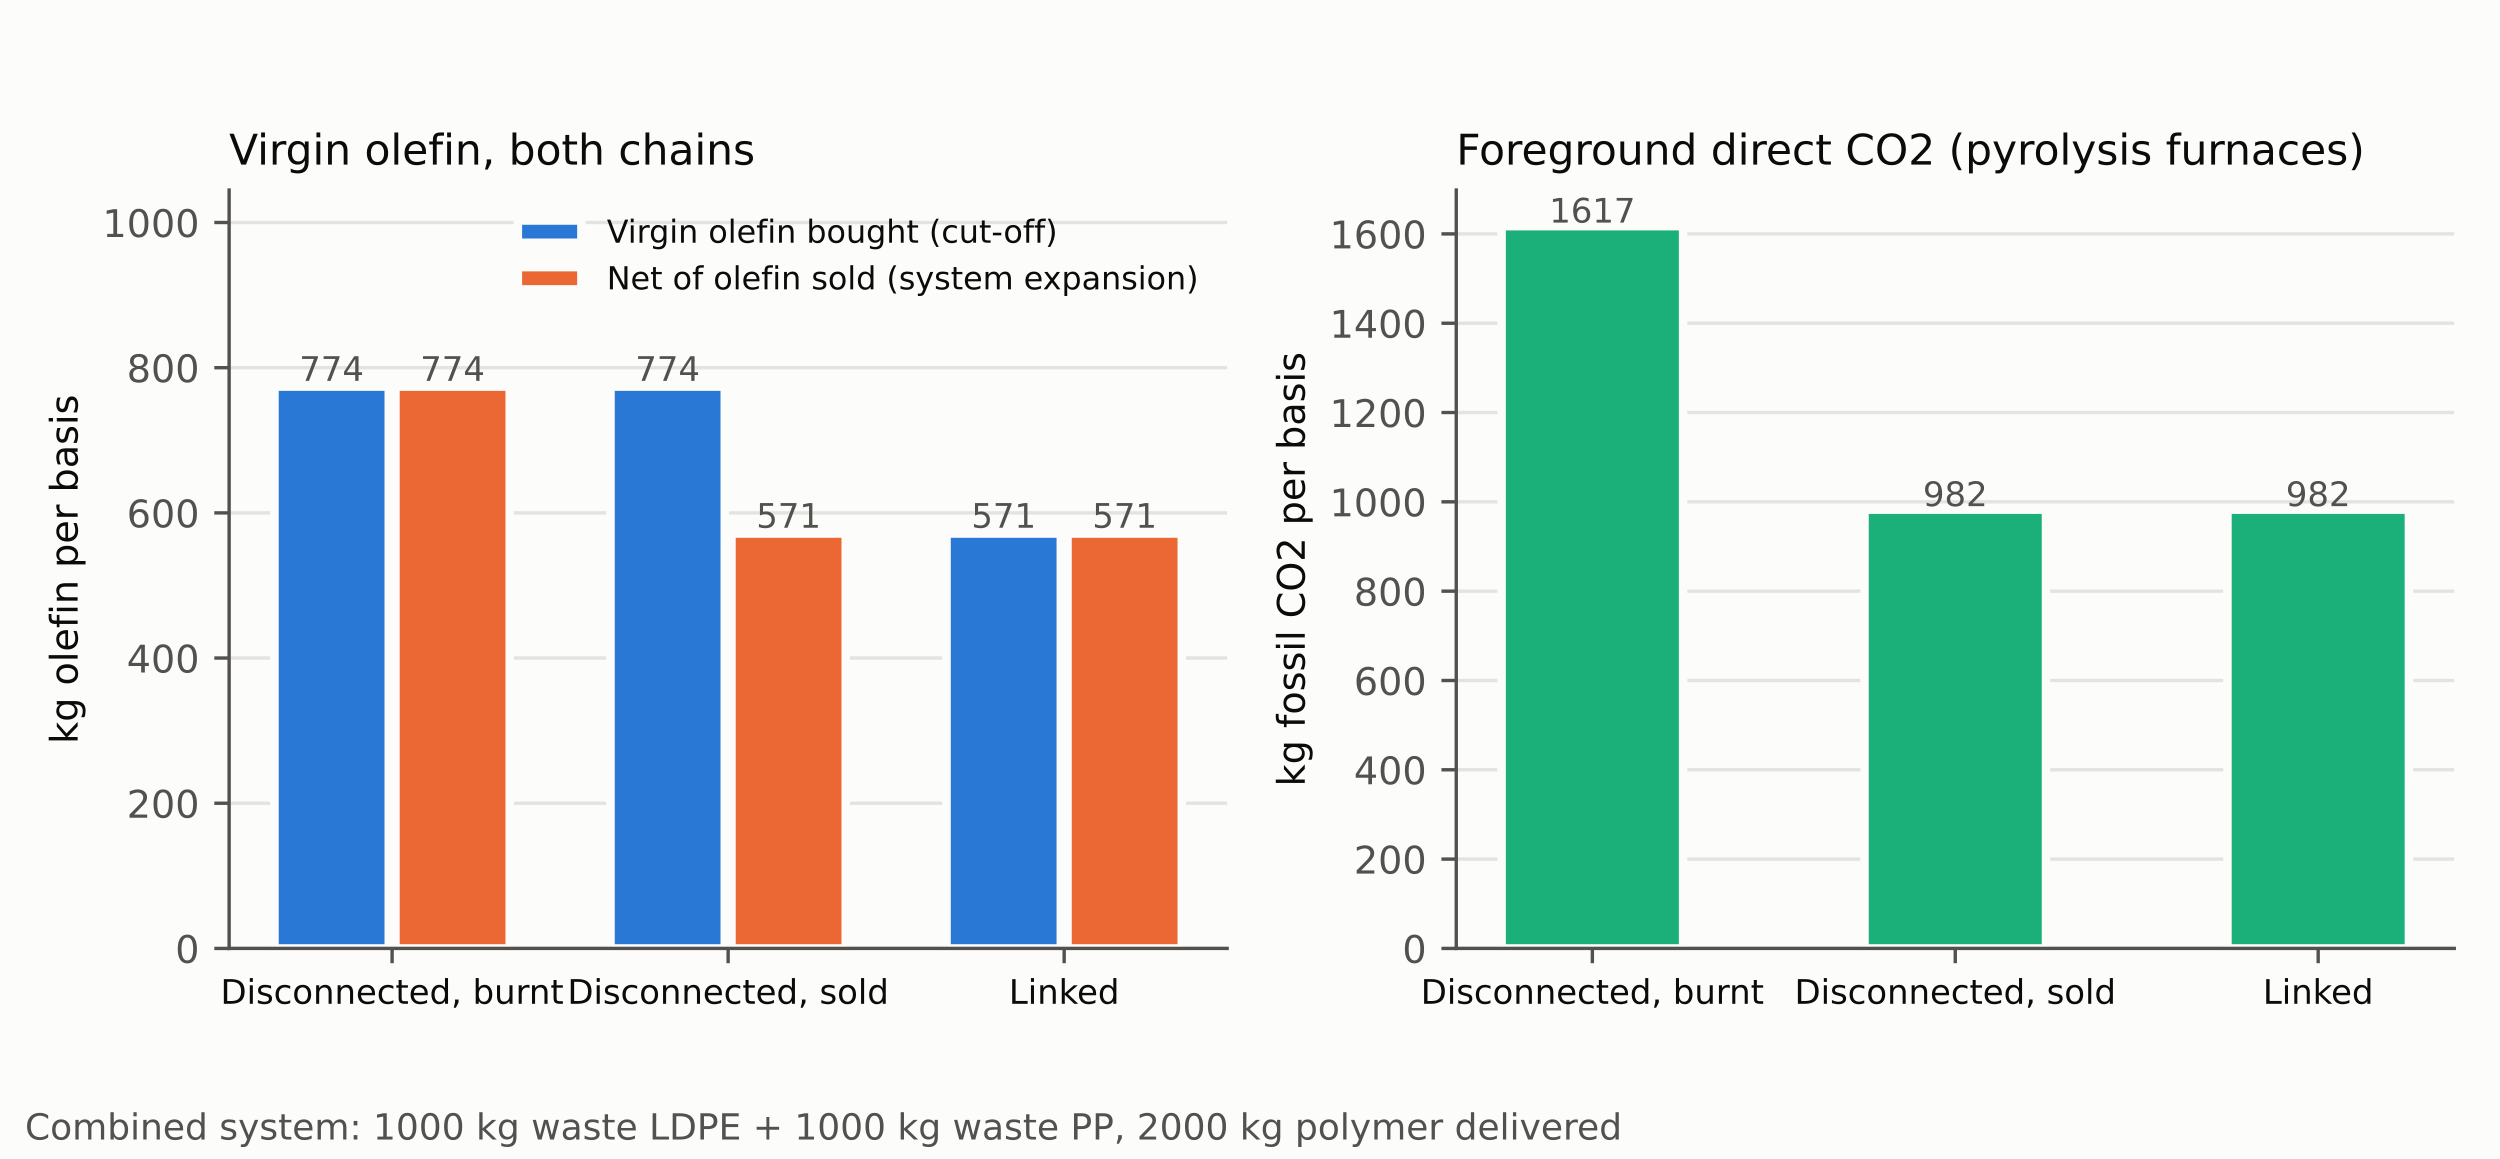
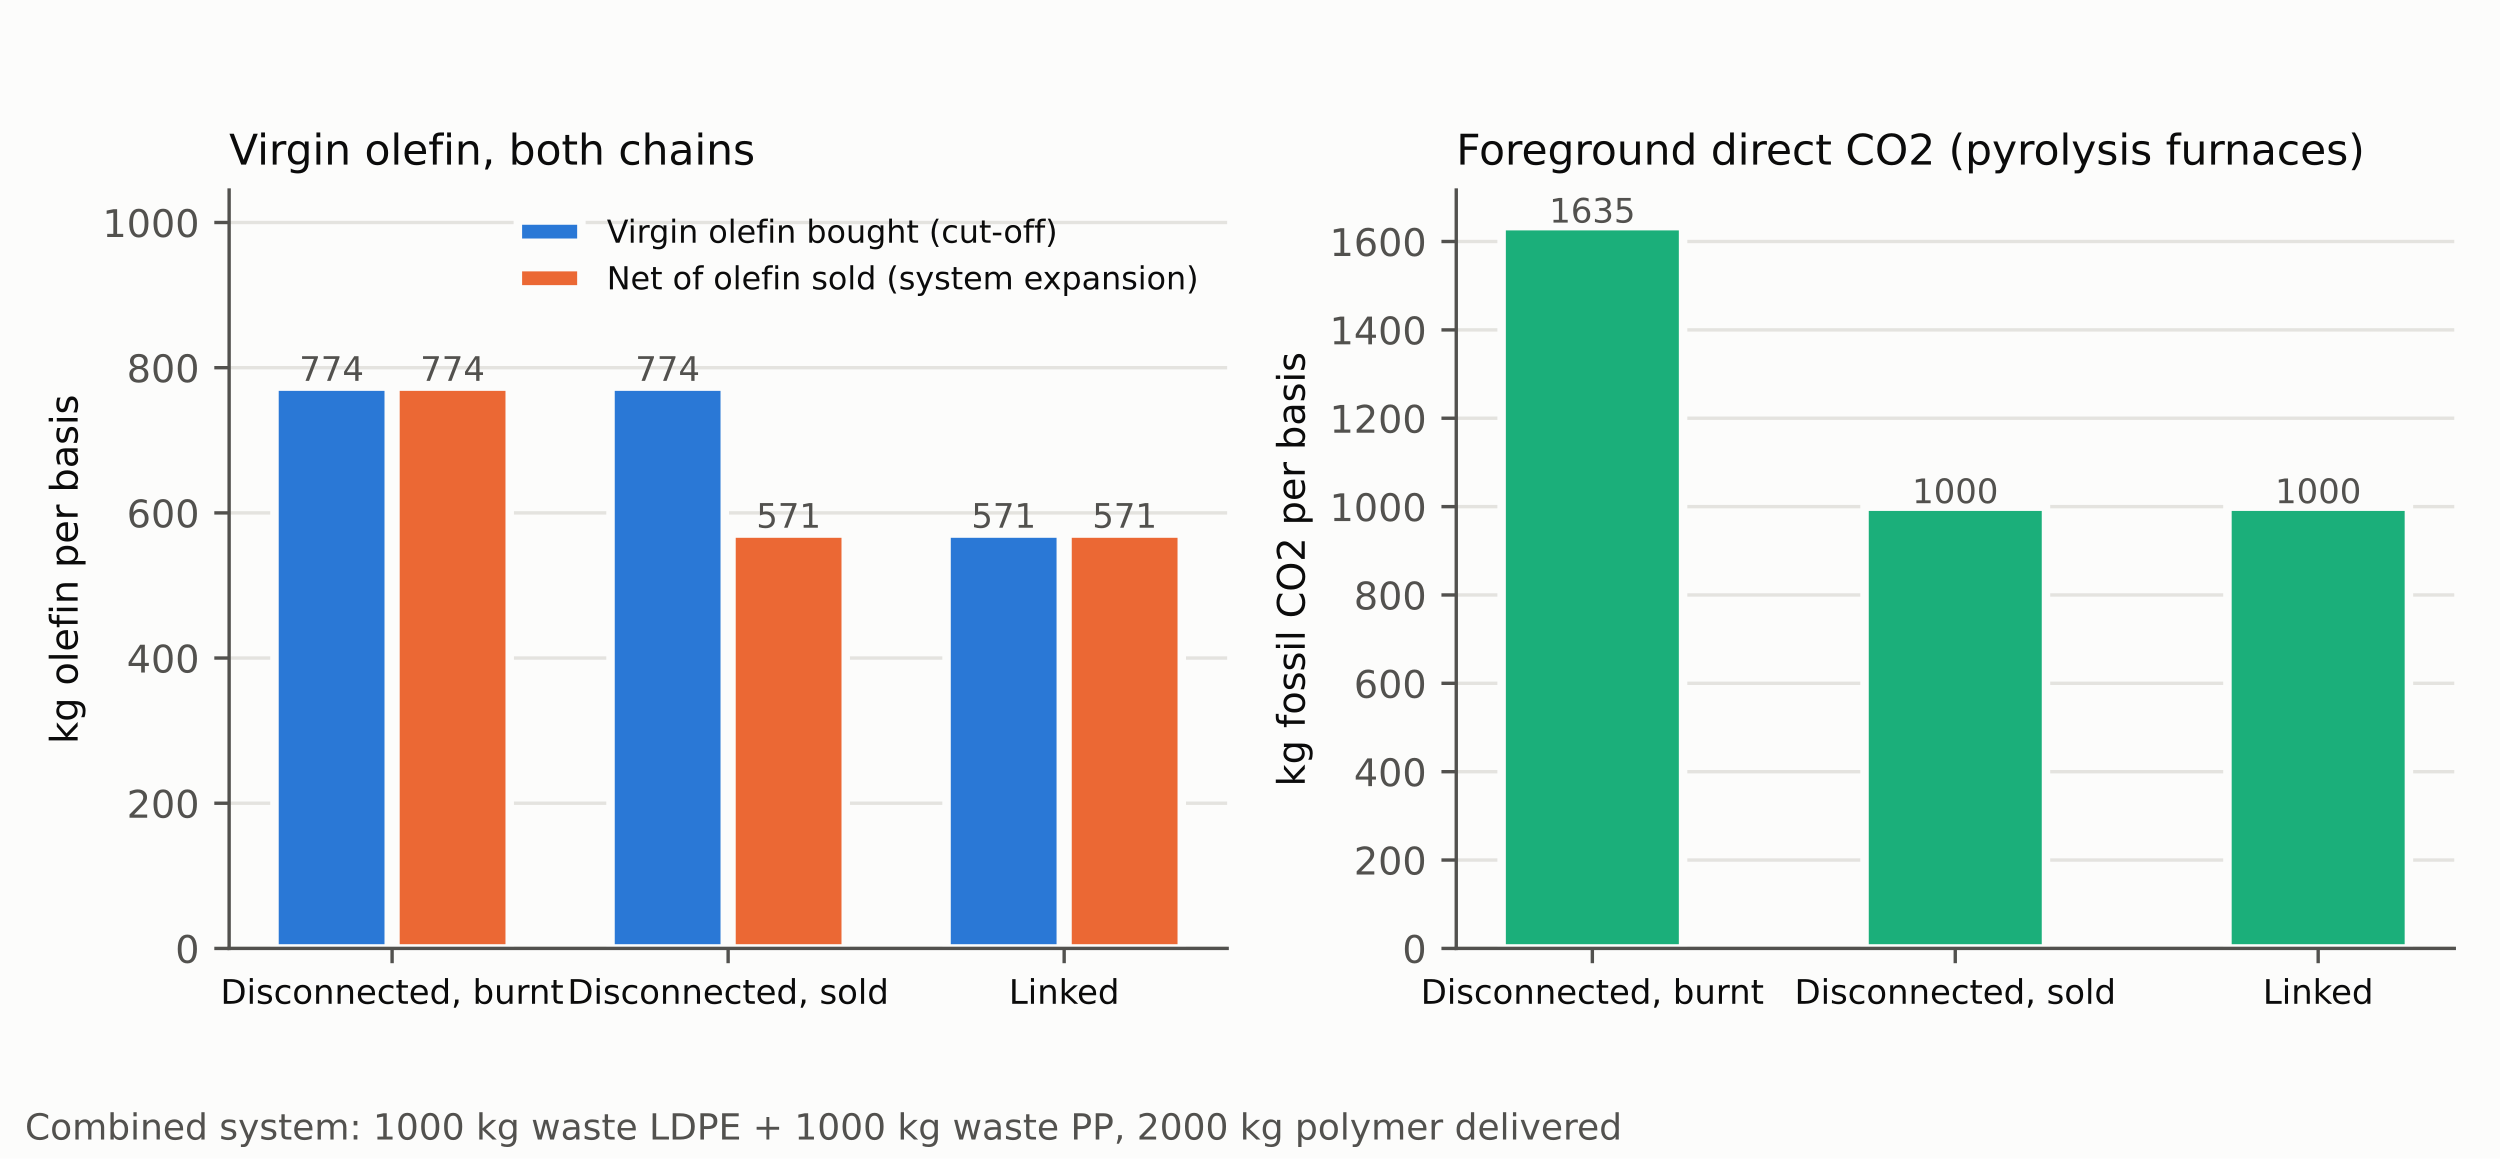
<svg xmlns="http://www.w3.org/2000/svg" xmlns:xlink="http://www.w3.org/1999/xlink" width="590.4pt" height="273.6pt" viewBox="0 0 590.4 273.6" version="1.1">
  <defs>
    <style type="text/css">*{stroke-linejoin: round; stroke-linecap: butt}</style>
  </defs>
  <g id="figure_1">
    <g id="patch_1">
      <path d="M 0 273.6  L 590.4 273.6  L 590.4 0  L 0 0  z " style="fill: #fcfcfb" />
    </g>
    <g id="axes_1">
      <g id="patch_2">
        <path d="M 54.11 223.976  L 289.8 223.976  L 289.8 44.88  L 54.11 44.88  z " style="fill: #fcfcfb" />
      </g>
      <g id="matplotlib.axis_1">
        <g id="xtick_1">
          <g id="line2d_1">
            <defs>
              <path id="m220850ac14" d="M 0 0  L 0 3.5  " style="stroke: #52514e; stroke-width: 0.8" />
            </defs>
            <g>
              <use xlink:href="#m220850ac14" x="92.598" y="223.976" style="fill: #52514e; stroke: #52514e; stroke-width: 0.8" />
            </g>
          </g>
          <g id="text_1">
            <text style="font-size: 8px; font-family: 'DejaVu Sans'; text-anchor: middle; fill: #0b0b0b" x="92.598" y="237.055" transform="rotate(-0 92.5981 237.0548)">Disconnected, burnt</text>
          </g>
        </g>
        <g id="xtick_2">
          <g id="line2d_2">
            <g>
              <use xlink:href="#m220850ac14" x="171.955" y="223.976" style="fill: #52514e; stroke: #52514e; stroke-width: 0.8" />
            </g>
          </g>
          <g id="text_2">
            <text style="font-size: 8px; font-family: 'DejaVu Sans'; text-anchor: middle; fill: #0b0b0b" x="171.955" y="237.055" transform="rotate(-0 171.955 237.0548)">Disconnected, sold</text>
          </g>
        </g>
        <g id="xtick_3">
          <g id="line2d_3">
            <g>
              <use xlink:href="#m220850ac14" x="251.312" y="223.976" style="fill: #52514e; stroke: #52514e; stroke-width: 0.8" />
            </g>
          </g>
          <g id="text_3">
            <text style="font-size: 8px; font-family: 'DejaVu Sans'; text-anchor: middle; fill: #0b0b0b" x="251.312" y="237.055" transform="rotate(-0 251.3119 237.0548)">Linked</text>
          </g>
        </g>
      </g>
      <g id="matplotlib.axis_2">
        <g id="ytick_1">
          <g id="line2d_4">
            <path d="M 54.11 223.976  L 289.8 223.976  " clip-path="url(#p22072210cb)" style="fill: none; stroke: #e4e3df; stroke-width: 0.8; stroke-linecap: square" />
          </g>
          <g id="line2d_5">
            <defs>
              <path id="m2909620dd2" d="M 0 0  L -3.5 0  " style="stroke: #52514e; stroke-width: 0.8" />
            </defs>
            <g>
              <use xlink:href="#m2909620dd2" x="54.11" y="223.976" style="fill: #52514e; stroke: #52514e; stroke-width: 0.8" />
            </g>
          </g>
          <g id="text_4">
            <text style="font-size: 9px; font-family: 'DejaVu Sans'; text-anchor: end; fill: #52514e" x="47.11" y="227.395" transform="rotate(-0 47.11 227.3953)">0</text>
          </g>
        </g>
        <g id="ytick_2">
          <g id="line2d_6">
            <path d="M 54.11 189.691  L 289.8 189.691  " clip-path="url(#p22072210cb)" style="fill: none; stroke: #e4e3df; stroke-width: 0.8; stroke-linecap: square" />
          </g>
          <g id="line2d_7">
            <g>
              <use xlink:href="#m2909620dd2" x="54.11" y="189.691" style="fill: #52514e; stroke: #52514e; stroke-width: 0.8" />
            </g>
          </g>
          <g id="text_5">
            <text style="font-size: 9px; font-family: 'DejaVu Sans'; text-anchor: end; fill: #52514e" x="47.11" y="193.11" transform="rotate(-0 47.11 193.1104)">200</text>
          </g>
        </g>
        <g id="ytick_3">
          <g id="line2d_8">
            <path d="M 54.11 155.406  L 289.8 155.406  " clip-path="url(#p22072210cb)" style="fill: none; stroke: #e4e3df; stroke-width: 0.8; stroke-linecap: square" />
          </g>
          <g id="line2d_9">
            <g>
              <use xlink:href="#m2909620dd2" x="54.11" y="155.406" style="fill: #52514e; stroke: #52514e; stroke-width: 0.8" />
            </g>
          </g>
          <g id="text_6">
            <text style="font-size: 9px; font-family: 'DejaVu Sans'; text-anchor: end; fill: #52514e" x="47.11" y="158.826" transform="rotate(-0 47.11 158.8255)">400</text>
          </g>
        </g>
        <g id="ytick_4">
          <g id="line2d_10">
            <path d="M 54.11 121.121  L 289.8 121.121  " clip-path="url(#p22072210cb)" style="fill: none; stroke: #e4e3df; stroke-width: 0.8; stroke-linecap: square" />
          </g>
          <g id="line2d_11">
            <g>
              <use xlink:href="#m2909620dd2" x="54.11" y="121.121" style="fill: #52514e; stroke: #52514e; stroke-width: 0.8" />
            </g>
          </g>
          <g id="text_7">
            <text style="font-size: 9px; font-family: 'DejaVu Sans'; text-anchor: end; fill: #52514e" x="47.11" y="124.541" transform="rotate(-0 47.11 124.5406)">600</text>
          </g>
        </g>
        <g id="ytick_5">
          <g id="line2d_12">
            <path d="M 54.11 86.836  L 289.8 86.836  " clip-path="url(#p22072210cb)" style="fill: none; stroke: #e4e3df; stroke-width: 0.8; stroke-linecap: square" />
          </g>
          <g id="line2d_13">
            <g>
              <use xlink:href="#m2909620dd2" x="54.11" y="86.836" style="fill: #52514e; stroke: #52514e; stroke-width: 0.8" />
            </g>
          </g>
          <g id="text_8">
            <text style="font-size: 9px; font-family: 'DejaVu Sans'; text-anchor: end; fill: #52514e" x="47.11" y="90.256" transform="rotate(-0 47.11 90.25571)">800</text>
          </g>
        </g>
        <g id="ytick_6">
          <g id="line2d_14">
            <path d="M 54.11 52.552  L 289.8 52.552  " clip-path="url(#p22072210cb)" style="fill: none; stroke: #e4e3df; stroke-width: 0.8; stroke-linecap: square" />
          </g>
          <g id="line2d_15">
            <g>
              <use xlink:href="#m2909620dd2" x="54.11" y="52.552" style="fill: #52514e; stroke: #52514e; stroke-width: 0.8" />
            </g>
          </g>
          <g id="text_9">
            <text style="font-size: 9px; font-family: 'DejaVu Sans'; text-anchor: end; fill: #52514e" x="47.11" y="55.971" transform="rotate(-0 47.11 55.97082)">1000</text>
          </g>
        </g>
        <g id="text_10">
          <text style="font-size: 9px; font-family: 'DejaVu Sans'; text-anchor: middle; fill: #0b0b0b" x="18.333" y="134.428" transform="rotate(-90 18.33328 134.428)">kg olefin per basis</text>
        </g>
      </g>
      <g id="patch_3">
        <path d="M 64.823 223.976  L 91.805 223.976  L 91.805 91.312  L 64.823 91.312  z " clip-path="url(#p22072210cb)" style="fill: #2a78d6; stroke: #fcfcfb; stroke-width: 2; stroke-linejoin: miter" />
      </g>
      <g id="patch_4">
        <path d="M 144.18 223.976  L 171.161 223.976  L 171.161 91.312  L 144.18 91.312  z " clip-path="url(#p22072210cb)" style="fill: #2a78d6; stroke: #fcfcfb; stroke-width: 2; stroke-linejoin: miter" />
      </g>
      <g id="patch_5">
        <path d="M 223.537 223.976  L 250.518 223.976  L 250.518 126.008  L 223.537 126.008  z " clip-path="url(#p22072210cb)" style="fill: #2a78d6; stroke: #fcfcfb; stroke-width: 2; stroke-linejoin: miter" />
      </g>
      <g id="patch_6">
        <path d="M 93.392 223.976  L 120.373 223.976  L 120.373 91.312  L 93.392 91.312  z " clip-path="url(#p22072210cb)" style="fill: #eb6834; stroke: #fcfcfb; stroke-width: 2; stroke-linejoin: miter" />
      </g>
      <g id="patch_7">
        <path d="M 172.749 223.976  L 199.73 223.976  L 199.73 126.008  L 172.749 126.008  z " clip-path="url(#p22072210cb)" style="fill: #eb6834; stroke: #fcfcfb; stroke-width: 2; stroke-linejoin: miter" />
      </g>
      <g id="patch_8">
        <path d="M 252.105 223.976  L 279.087 223.976  L 279.087 126.008  L 252.105 126.008  z " clip-path="url(#p22072210cb)" style="fill: #eb6834; stroke: #fcfcfb; stroke-width: 2; stroke-linejoin: miter" />
      </g>
      <g id="patch_9">
        <path d="M 54.11 223.976  L 54.11 44.88  " style="fill: none; stroke: #52514e; stroke-width: 0.8; stroke-linejoin: miter; stroke-linecap: square" />
      </g>
      <g id="patch_10">
        <path d="M 54.11 223.976  L 289.8 223.976  " style="fill: none; stroke: #52514e; stroke-width: 0.8; stroke-linejoin: miter; stroke-linecap: square" />
      </g>
      <g id="text_11">
        <text style="font-size: 8px; font-family: 'DejaVu Sans'; text-anchor: middle; fill: #52514e" x="78.314" y="89.941" transform="rotate(-0 78.31386 89.9409)">774</text>
      </g>
      <g id="text_12">
        <text style="font-size: 8px; font-family: 'DejaVu Sans'; text-anchor: middle; fill: #52514e" x="106.882" y="89.941" transform="rotate(-0 106.8823 89.9409)">774</text>
      </g>
      <g id="text_13">
        <text style="font-size: 8px; font-family: 'DejaVu Sans'; text-anchor: middle; fill: #52514e" x="157.671" y="89.941" transform="rotate(-0 157.6708 89.9409)">774</text>
      </g>
      <g id="text_14">
        <text style="font-size: 8px; font-family: 'DejaVu Sans'; text-anchor: middle; fill: #52514e" x="186.239" y="124.637" transform="rotate(-0 186.2392 124.6366)">571</text>
      </g>
      <g id="text_15">
        <text style="font-size: 8px; font-family: 'DejaVu Sans'; text-anchor: middle; fill: #52514e" x="237.028" y="124.637" transform="rotate(-0 237.0277 124.6366)">571</text>
      </g>
      <g id="text_16">
        <text style="font-size: 8px; font-family: 'DejaVu Sans'; text-anchor: middle; fill: #52514e" x="265.596" y="124.637" transform="rotate(-0 265.5961 124.6366)">571</text>
      </g>
      <g id="text_17">
        <text style="font-size: 10px; font-family: 'DejaVu Sans'; text-anchor: start; fill: #0b0b0b" x="54.11" y="38.88" transform="rotate(-0 54.11 38.88)">Virgin olefin, both chains</text>
      </g>
      <g id="legend_1">
        <g id="patch_11">
          <path d="M 122.299 57.329  L 137.299 57.329  L 137.299 52.079  L 122.299 52.079  z " style="fill: #2a78d6; stroke: #fcfcfb; stroke-width: 2; stroke-linejoin: miter" />
        </g>
        <g id="text_18">
          <text style="font-size: 7.5px; font-family: 'DejaVu Sans'; text-anchor: start; fill: #0b0b0b" x="143.299" y="57.329" transform="rotate(-0 143.2992 57.32883)">Virgin olefin bought (cut-off)</text>
        </g>
        <g id="patch_12">
          <path d="M 122.299 68.337  L 137.299 68.337  L 137.299 63.087  L 122.299 63.087  z " style="fill: #eb6834; stroke: #fcfcfb; stroke-width: 2; stroke-linejoin: miter" />
        </g>
        <g id="text_19">
          <text style="font-size: 7.5px; font-family: 'DejaVu Sans'; text-anchor: start; fill: #0b0b0b" x="143.299" y="68.337" transform="rotate(-0 143.2992 68.33742)">Net of olefin sold (system expansion)</text>
        </g>
      </g>
    </g>
    <g id="axes_2">
      <g id="patch_13">
        <path d="M 343.91 223.976  L 579.6 223.976  L 579.6 44.88  L 343.91 44.88  z " style="fill: #fcfcfb" />
      </g>
      <g id="matplotlib.axis_3">
        <g id="xtick_4">
          <g id="line2d_16">
            <g>
              <use xlink:href="#m220850ac14" x="376.05" y="223.976" style="fill: #52514e; stroke: #52514e; stroke-width: 0.8" />
            </g>
          </g>
          <g id="text_20">
            <text style="font-size: 8px; font-family: 'DejaVu Sans'; text-anchor: middle; fill: #0b0b0b" x="376.05" y="237.055" transform="rotate(-0 376.0495 237.0548)">Disconnected, burnt</text>
          </g>
        </g>
        <g id="xtick_5">
          <g id="line2d_17">
            <g>
              <use xlink:href="#m220850ac14" x="461.755" y="223.976" style="fill: #52514e; stroke: #52514e; stroke-width: 0.8" />
            </g>
          </g>
          <g id="text_21">
            <text style="font-size: 8px; font-family: 'DejaVu Sans'; text-anchor: middle; fill: #0b0b0b" x="461.755" y="237.055" transform="rotate(-0 461.755 237.0548)">Disconnected, sold</text>
          </g>
        </g>
        <g id="xtick_6">
          <g id="line2d_18">
            <g>
              <use xlink:href="#m220850ac14" x="547.46" y="223.976" style="fill: #52514e; stroke: #52514e; stroke-width: 0.8" />
            </g>
          </g>
          <g id="text_22">
            <text style="font-size: 8px; font-family: 'DejaVu Sans'; text-anchor: middle; fill: #0b0b0b" x="547.46" y="237.055" transform="rotate(-0 547.4605 237.0548)">Linked</text>
          </g>
        </g>
      </g>
      <g id="matplotlib.axis_4">
        <g id="ytick_7">
          <g id="line2d_19">
            <path d="M 343.91 223.976  L 579.6 223.976  " clip-path="url(#p7a60610288)" style="fill: none; stroke: #e4e3df; stroke-width: 0.8; stroke-linecap: square" />
          </g>
          <g id="line2d_20">
            <g>
              <use xlink:href="#m2909620dd2" x="343.91" y="223.976" style="fill: #52514e; stroke: #52514e; stroke-width: 0.8" />
            </g>
          </g>
          <g id="text_23">
            <text style="font-size: 9px; font-family: 'DejaVu Sans'; text-anchor: end; fill: #52514e" x="336.91" y="227.395" transform="rotate(-0 336.91 227.3953)">0</text>
          </g>
        </g>
        <g id="ytick_8">
          <g id="line2d_21">
-             <path d="M 343.91 202.884  L 579.6 202.884  " clip-path="url(#p7a60610288)" style="fill: none; stroke: #e4e3df; stroke-width: 0.8; stroke-linecap: square" />
+             <path d="M 343.91 203.109  L 579.6 203.109  " clip-path="url(#p7a60610288)" style="fill: none; stroke: #e4e3df; stroke-width: 0.8; stroke-linecap: square" />
          </g>
          <g id="line2d_22">
            <g>
-               <use xlink:href="#m2909620dd2" x="343.91" y="202.884" style="fill: #52514e; stroke: #52514e; stroke-width: 0.8" />
+               <use xlink:href="#m2909620dd2" x="343.91" y="203.109" style="fill: #52514e; stroke: #52514e; stroke-width: 0.8" />
            </g>
          </g>
          <g id="text_24">
-             <text style="font-size: 9px; font-family: 'DejaVu Sans'; text-anchor: end; fill: #52514e" x="336.91" y="206.303" transform="rotate(-0 336.91 206.3034)">200</text>
+             <text style="font-size: 9px; font-family: 'DejaVu Sans'; text-anchor: end; fill: #52514e" x="336.91" y="206.528" transform="rotate(-0 336.91 206.5282)">200</text>
          </g>
        </g>
        <g id="ytick_9">
          <g id="line2d_23">
-             <path d="M 343.91 181.792  L 579.6 181.792  " clip-path="url(#p7a60610288)" style="fill: none; stroke: #e4e3df; stroke-width: 0.8; stroke-linecap: square" />
+             <path d="M 343.91 182.242  L 579.6 182.242  " clip-path="url(#p7a60610288)" style="fill: none; stroke: #e4e3df; stroke-width: 0.8; stroke-linecap: square" />
          </g>
          <g id="line2d_24">
            <g>
-               <use xlink:href="#m2909620dd2" x="343.91" y="181.792" style="fill: #52514e; stroke: #52514e; stroke-width: 0.8" />
+               <use xlink:href="#m2909620dd2" x="343.91" y="182.242" style="fill: #52514e; stroke: #52514e; stroke-width: 0.8" />
            </g>
          </g>
          <g id="text_25">
-             <text style="font-size: 9px; font-family: 'DejaVu Sans'; text-anchor: end; fill: #52514e" x="336.91" y="185.211" transform="rotate(-0 336.91 185.2114)">400</text>
+             <text style="font-size: 9px; font-family: 'DejaVu Sans'; text-anchor: end; fill: #52514e" x="336.91" y="185.661" transform="rotate(-0 336.91 185.661)">400</text>
          </g>
        </g>
        <g id="ytick_10">
          <g id="line2d_25">
-             <path d="M 343.91 160.7  L 579.6 160.7  " clip-path="url(#p7a60610288)" style="fill: none; stroke: #e4e3df; stroke-width: 0.8; stroke-linecap: square" />
+             <path d="M 343.91 161.375  L 579.6 161.375  " clip-path="url(#p7a60610288)" style="fill: none; stroke: #e4e3df; stroke-width: 0.8; stroke-linecap: square" />
          </g>
          <g id="line2d_26">
            <g>
-               <use xlink:href="#m2909620dd2" x="343.91" y="160.7" style="fill: #52514e; stroke: #52514e; stroke-width: 0.8" />
+               <use xlink:href="#m2909620dd2" x="343.91" y="161.375" style="fill: #52514e; stroke: #52514e; stroke-width: 0.8" />
            </g>
          </g>
          <g id="text_26">
-             <text style="font-size: 9px; font-family: 'DejaVu Sans'; text-anchor: end; fill: #52514e" x="336.91" y="164.12" transform="rotate(-0 336.91 164.1195)">600</text>
+             <text style="font-size: 9px; font-family: 'DejaVu Sans'; text-anchor: end; fill: #52514e" x="336.91" y="164.794" transform="rotate(-0 336.91 164.7939)">600</text>
          </g>
        </g>
        <g id="ytick_11">
          <g id="line2d_27">
-             <path d="M 343.91 139.608  L 579.6 139.608  " clip-path="url(#p7a60610288)" style="fill: none; stroke: #e4e3df; stroke-width: 0.8; stroke-linecap: square" />
+             <path d="M 343.91 140.507  L 579.6 140.507  " clip-path="url(#p7a60610288)" style="fill: none; stroke: #e4e3df; stroke-width: 0.8; stroke-linecap: square" />
          </g>
          <g id="line2d_28">
            <g>
-               <use xlink:href="#m2909620dd2" x="343.91" y="139.608" style="fill: #52514e; stroke: #52514e; stroke-width: 0.8" />
+               <use xlink:href="#m2909620dd2" x="343.91" y="140.507" style="fill: #52514e; stroke: #52514e; stroke-width: 0.8" />
            </g>
          </g>
          <g id="text_27">
-             <text style="font-size: 9px; font-family: 'DejaVu Sans'; text-anchor: end; fill: #52514e" x="336.91" y="143.028" transform="rotate(-0 336.91 143.0276)">800</text>
+             <text style="font-size: 9px; font-family: 'DejaVu Sans'; text-anchor: end; fill: #52514e" x="336.91" y="143.927" transform="rotate(-0 336.91 143.9268)">800</text>
          </g>
        </g>
        <g id="ytick_12">
          <g id="line2d_29">
-             <path d="M 343.91 118.516  L 579.6 118.516  " clip-path="url(#p7a60610288)" style="fill: none; stroke: #e4e3df; stroke-width: 0.8; stroke-linecap: square" />
+             <path d="M 343.91 119.64  L 579.6 119.64  " clip-path="url(#p7a60610288)" style="fill: none; stroke: #e4e3df; stroke-width: 0.8; stroke-linecap: square" />
          </g>
          <g id="line2d_30">
            <g>
-               <use xlink:href="#m2909620dd2" x="343.91" y="118.516" style="fill: #52514e; stroke: #52514e; stroke-width: 0.8" />
+               <use xlink:href="#m2909620dd2" x="343.91" y="119.64" style="fill: #52514e; stroke: #52514e; stroke-width: 0.8" />
            </g>
          </g>
          <g id="text_28">
-             <text style="font-size: 9px; font-family: 'DejaVu Sans'; text-anchor: end; fill: #52514e" x="336.91" y="121.936" transform="rotate(-0 336.91 121.9357)">1000</text>
+             <text style="font-size: 9px; font-family: 'DejaVu Sans'; text-anchor: end; fill: #52514e" x="336.91" y="123.06" transform="rotate(-0 336.91 123.0596)">1000</text>
          </g>
        </g>
        <g id="ytick_13">
          <g id="line2d_31">
-             <path d="M 343.91 97.424  L 579.6 97.424  " clip-path="url(#p7a60610288)" style="fill: none; stroke: #e4e3df; stroke-width: 0.8; stroke-linecap: square" />
+             <path d="M 343.91 98.773  L 579.6 98.773  " clip-path="url(#p7a60610288)" style="fill: none; stroke: #e4e3df; stroke-width: 0.8; stroke-linecap: square" />
          </g>
          <g id="line2d_32">
            <g>
-               <use xlink:href="#m2909620dd2" x="343.91" y="97.424" style="fill: #52514e; stroke: #52514e; stroke-width: 0.8" />
+               <use xlink:href="#m2909620dd2" x="343.91" y="98.773" style="fill: #52514e; stroke: #52514e; stroke-width: 0.8" />
            </g>
          </g>
          <g id="text_29">
-             <text style="font-size: 9px; font-family: 'DejaVu Sans'; text-anchor: end; fill: #52514e" x="336.91" y="100.844" transform="rotate(-0 336.91 100.8437)">1200</text>
+             <text style="font-size: 9px; font-family: 'DejaVu Sans'; text-anchor: end; fill: #52514e" x="336.91" y="102.192" transform="rotate(-0 336.91 102.1925)">1200</text>
          </g>
        </g>
        <g id="ytick_14">
          <g id="line2d_33">
-             <path d="M 343.91 76.332  L 579.6 76.332  " clip-path="url(#p7a60610288)" style="fill: none; stroke: #e4e3df; stroke-width: 0.8; stroke-linecap: square" />
+             <path d="M 343.91 77.906  L 579.6 77.906  " clip-path="url(#p7a60610288)" style="fill: none; stroke: #e4e3df; stroke-width: 0.8; stroke-linecap: square" />
          </g>
          <g id="line2d_34">
            <g>
-               <use xlink:href="#m2909620dd2" x="343.91" y="76.332" style="fill: #52514e; stroke: #52514e; stroke-width: 0.8" />
+               <use xlink:href="#m2909620dd2" x="343.91" y="77.906" style="fill: #52514e; stroke: #52514e; stroke-width: 0.8" />
            </g>
          </g>
          <g id="text_30">
-             <text style="font-size: 9px; font-family: 'DejaVu Sans'; text-anchor: end; fill: #52514e" x="336.91" y="79.752" transform="rotate(-0 336.91 79.75179)">1400</text>
+             <text style="font-size: 9px; font-family: 'DejaVu Sans'; text-anchor: end; fill: #52514e" x="336.91" y="81.325" transform="rotate(-0 336.91 81.32537)">1400</text>
          </g>
        </g>
        <g id="ytick_15">
          <g id="line2d_35">
-             <path d="M 343.91 55.241  L 579.6 55.241  " clip-path="url(#p7a60610288)" style="fill: none; stroke: #e4e3df; stroke-width: 0.8; stroke-linecap: square" />
+             <path d="M 343.91 57.039  L 579.6 57.039  " clip-path="url(#p7a60610288)" style="fill: none; stroke: #e4e3df; stroke-width: 0.8; stroke-linecap: square" />
          </g>
          <g id="line2d_36">
            <g>
-               <use xlink:href="#m2909620dd2" x="343.91" y="55.241" style="fill: #52514e; stroke: #52514e; stroke-width: 0.8" />
+               <use xlink:href="#m2909620dd2" x="343.91" y="57.039" style="fill: #52514e; stroke: #52514e; stroke-width: 0.8" />
            </g>
          </g>
          <g id="text_31">
-             <text style="font-size: 9px; font-family: 'DejaVu Sans'; text-anchor: end; fill: #52514e" x="336.91" y="58.66" transform="rotate(-0 336.91 58.65987)">1600</text>
+             <text style="font-size: 9px; font-family: 'DejaVu Sans'; text-anchor: end; fill: #52514e" x="336.91" y="60.458" transform="rotate(-0 336.91 60.45823)">1600</text>
          </g>
        </g>
        <g id="text_32">
          <text style="font-size: 9px; font-family: 'DejaVu Sans'; text-anchor: middle; fill: #0b0b0b" x="308.133" y="134.428" transform="rotate(-90 308.1333 134.428)">kg fossil CO2 per basis</text>
        </g>
      </g>
      <g id="patch_14">
        <path d="M 354.623 223.976  L 397.476 223.976  L 397.476 53.408  L 354.623 53.408  z " clip-path="url(#p7a60610288)" style="fill: #1baf7a; stroke: #fcfcfb; stroke-width: 2; stroke-linejoin: miter" />
      </g>
      <g id="patch_15">
-         <path d="M 440.329 223.976  L 483.181 223.976  L 483.181 120.376  L 440.329 120.376  z " clip-path="url(#p7a60610288)" style="fill: #1baf7a; stroke: #fcfcfb; stroke-width: 2; stroke-linejoin: miter" />
+         <path d="M 440.329 223.976  L 483.181 223.976  L 483.181 119.662  L 440.329 119.662  z " clip-path="url(#p7a60610288)" style="fill: #1baf7a; stroke: #fcfcfb; stroke-width: 2; stroke-linejoin: miter" />
      </g>
      <g id="patch_16">
-         <path d="M 526.034 223.976  L 568.887 223.976  L 568.887 120.376  L 526.034 120.376  z " clip-path="url(#p7a60610288)" style="fill: #1baf7a; stroke: #fcfcfb; stroke-width: 2; stroke-linejoin: miter" />
+         <path d="M 526.034 223.976  L 568.887 223.976  L 568.887 119.662  L 526.034 119.662  z " clip-path="url(#p7a60610288)" style="fill: #1baf7a; stroke: #fcfcfb; stroke-width: 2; stroke-linejoin: miter" />
      </g>
      <g id="patch_17">
        <path d="M 343.91 223.976  L 343.91 44.88  " style="fill: none; stroke: #52514e; stroke-width: 0.8; stroke-linejoin: miter; stroke-linecap: square" />
      </g>
      <g id="patch_18">
        <path d="M 343.91 223.976  L 579.6 223.976  " style="fill: none; stroke: #52514e; stroke-width: 0.8; stroke-linejoin: miter; stroke-linecap: square" />
      </g>
      <g id="text_33">
-         <text style="font-size: 8px; font-family: 'DejaVu Sans'; text-anchor: middle; fill: #52514e" x="376.05" y="52.565" transform="rotate(-0 376.0495 52.5647)">1617</text>
+         <text style="font-size: 8px; font-family: 'DejaVu Sans'; text-anchor: middle; fill: #52514e" x="376.05" y="52.574" transform="rotate(-0 376.0495 52.5737)">1635</text>
      </g>
      <g id="text_34">
-         <text style="font-size: 8px; font-family: 'DejaVu Sans'; text-anchor: middle; fill: #52514e" x="461.755" y="119.533" transform="rotate(-0 461.755 119.5325)">982</text>
+         <text style="font-size: 8px; font-family: 'DejaVu Sans'; text-anchor: middle; fill: #52514e" x="461.755" y="118.828" transform="rotate(-0 461.755 118.8278)">1000</text>
      </g>
      <g id="text_35">
-         <text style="font-size: 8px; font-family: 'DejaVu Sans'; text-anchor: middle; fill: #52514e" x="547.46" y="119.533" transform="rotate(-0 547.4605 119.5325)">982</text>
+         <text style="font-size: 8px; font-family: 'DejaVu Sans'; text-anchor: middle; fill: #52514e" x="547.46" y="118.828" transform="rotate(-0 547.4605 118.8278)">1000</text>
      </g>
      <g id="text_36">
        <text style="font-size: 10px; font-family: 'DejaVu Sans'; text-anchor: start; fill: #0b0b0b" x="343.91" y="38.88" transform="rotate(-0 343.91 38.88)">Foreground direct CO2 (pyrolysis furnaces)</text>
      </g>
    </g>
    <g id="text_37">
      <text style="font-size: 8.5px; font-family: 'DejaVu Sans'; text-anchor: start; fill: #52514e" x="5.904" y="269.115" transform="rotate(-0 5.904 269.1147)">Combined system: 1000 kg waste LDPE + 1000 kg waste PP, 2000 kg polymer delivered</text>
    </g>
  </g>
  <defs>
    <clipPath id="p22072210cb">
      <rect x="54.11" y="44.88" width="235.69" height="179.096" />
    </clipPath>
    <clipPath id="p7a60610288">
      <rect x="343.91" y="44.88" width="235.69" height="179.096" />
    </clipPath>
  </defs>
</svg>
